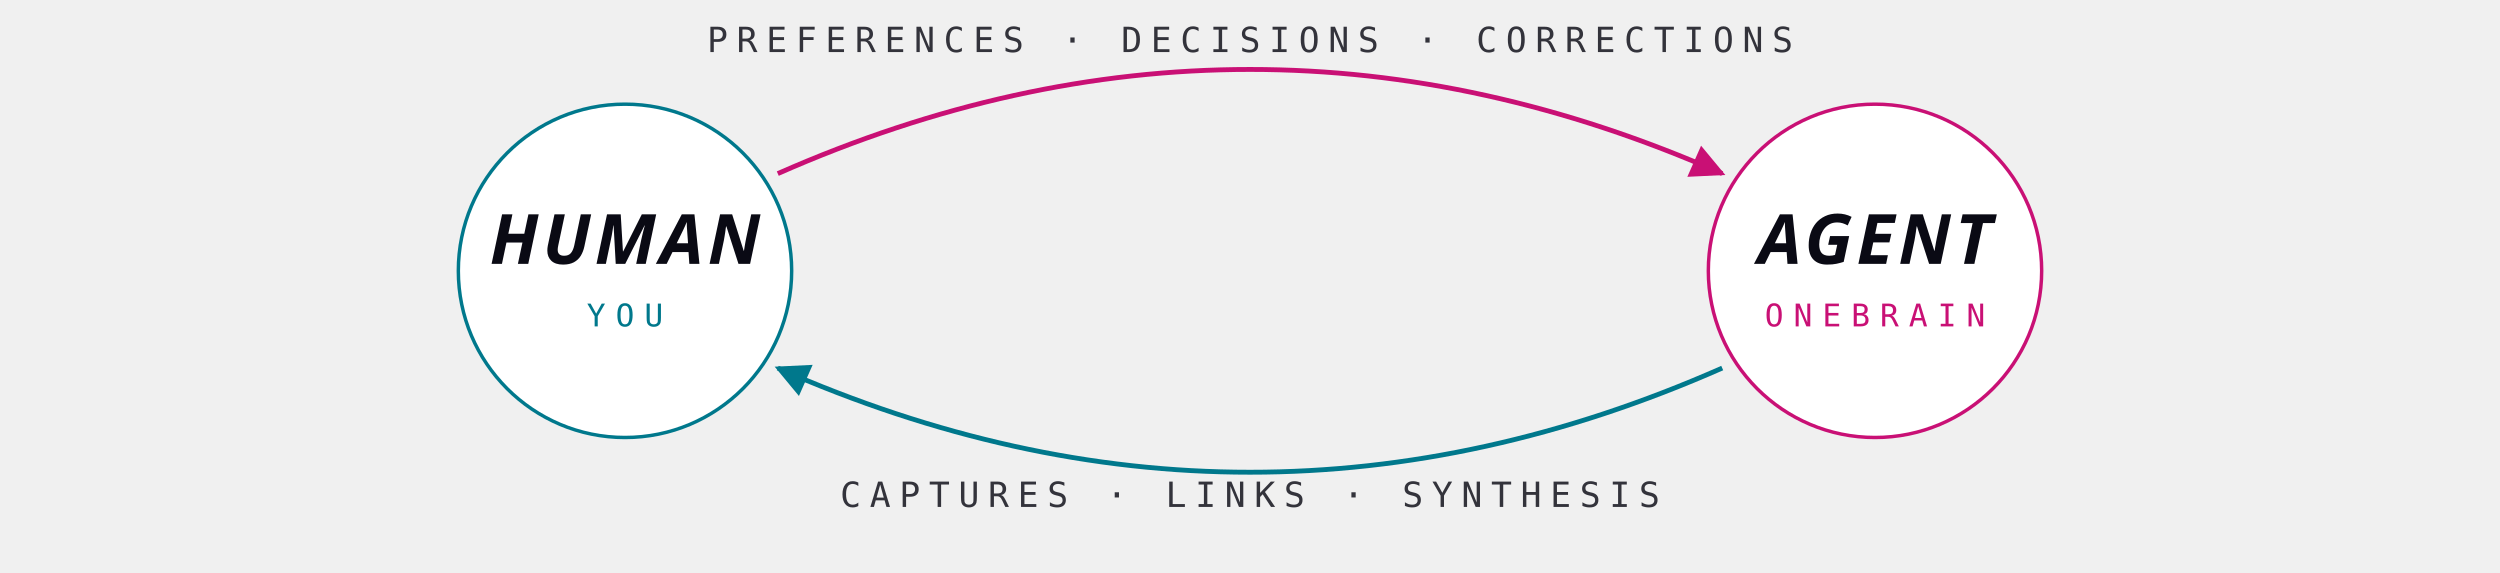
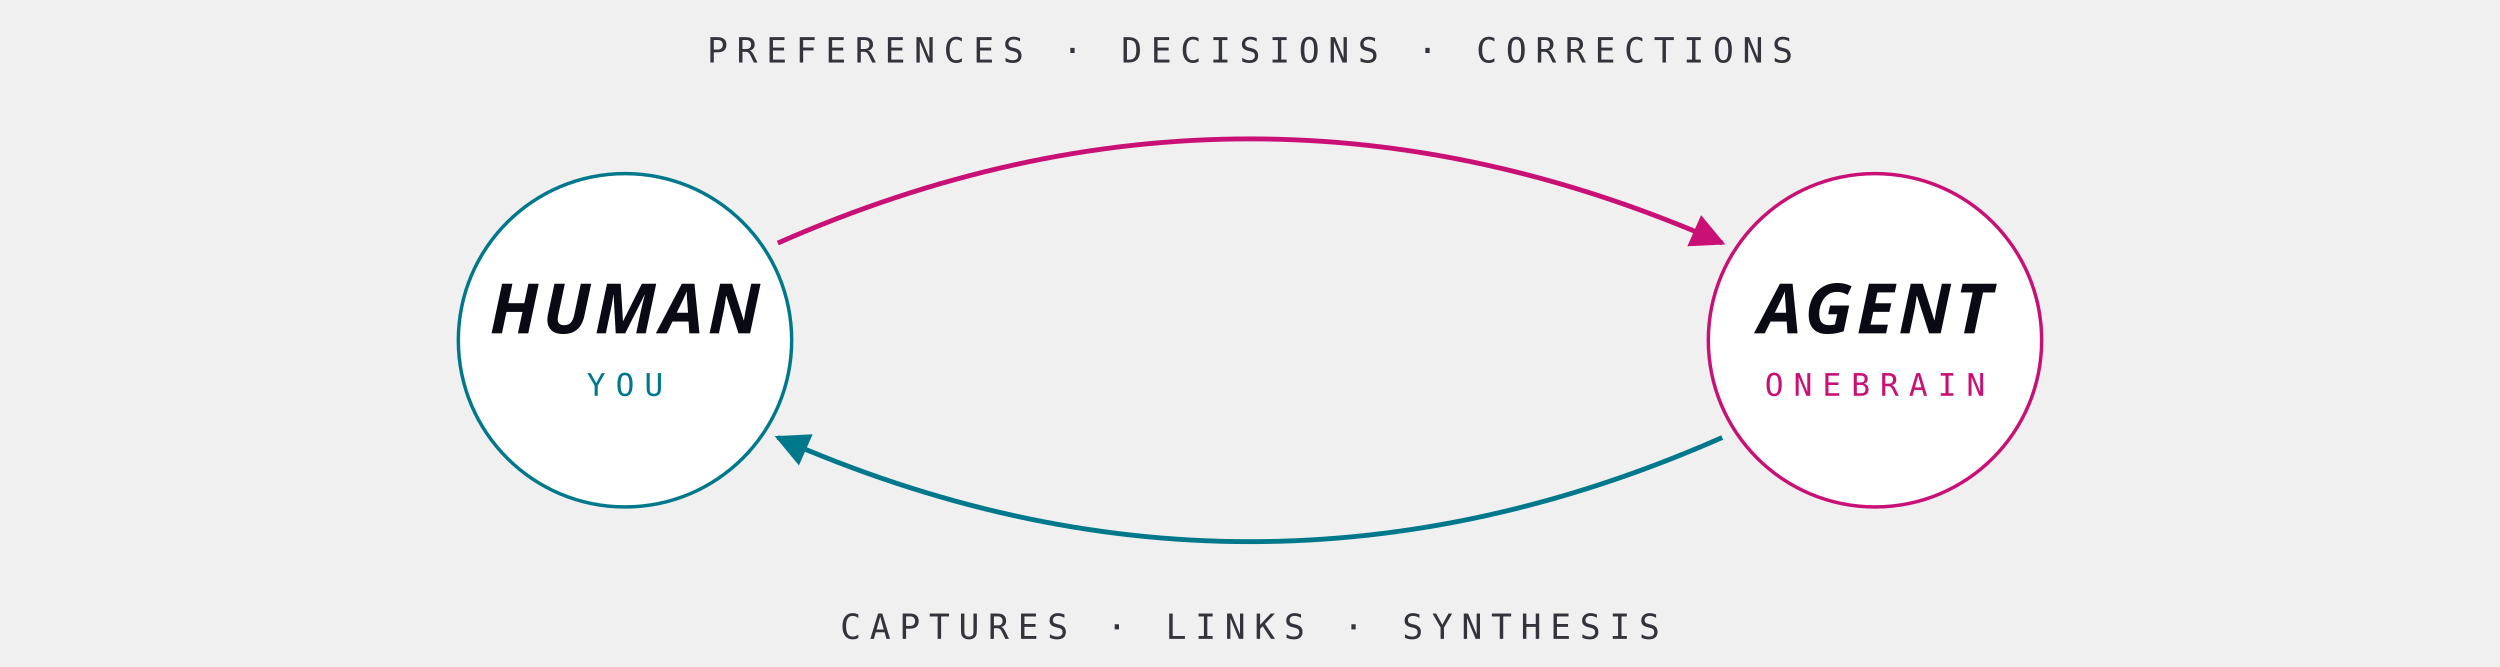
- <svg xmlns="http://www.w3.org/2000/svg" viewBox="0 80 720 165" width="720" height="165" role="img" aria-labelledby="title desc" font-family="'Chakra Petch', 'Inter', ui-sans-serif, system-ui, sans-serif">
+ <svg xmlns="http://www.w3.org/2000/svg" viewBox="0 60 720 192" width="720" height="192" role="img" aria-labelledby="title desc" font-family="'Chakra Petch', 'Inter', ui-sans-serif, system-ui, sans-serif">
  <style>
    .text-strong { fill: #0a0a14; }
    .text-soft   { fill: rgba(10,10,20,0.82); }
    .text-fade   { fill: rgba(10,10,20,0.55); }
    .text-mute   { fill: rgba(10,10,20,0.38); }
    .frame-corner { stroke: rgba(10,10,20,0.40); }
    .grid-line    { stroke: rgba(10,10,20,0.07); }
    .divider      { stroke: rgba(10,10,20,0.18); }

    .arc-down   { animation: arc-pulse 5s linear infinite; }
    .arc-up     { animation: arc-pulse 5s linear infinite; animation-delay: 2.5s; }
    @keyframes arc-pulse {
      0%, 35%, 100% { opacity: 0.55; }
      8%            { opacity: 1; }
    }

    .core-h { animation: core-h-breathe 6s ease-in-out infinite; transform-origin: 0 0; }
    .core-a { animation: core-a-breathe 6s ease-in-out infinite; animation-delay: 3s; transform-origin: 0 0; }
    @keyframes core-h-breathe {
      0%, 100% { stroke-width: 1.5; stroke-opacity: 0.7; }
      50%      { stroke-width: 2.5; stroke-opacity: 1.0; }
    }
    @keyframes core-a-breathe {
      0%, 100% { stroke-width: 1.5; stroke-opacity: 0.7; }
      50%      { stroke-width: 2.5; stroke-opacity: 1.0; }
    }

    @media (prefers-reduced-motion: reduce) {
      .arc-down, .arc-up, .core-h, .core-a { animation: none; opacity: 0.7; }
    }
  </style>
  <defs>
    <pattern id="grid-pattern" width="40" height="40" patternUnits="userSpaceOnUse">
      <path d="M 40 0 L 0 0 0 40" fill="none" class="grid-line" stroke-width="0.5" />
    </pattern>
    <marker id="ah-pink" viewBox="0 0 10 10" refX="9" refY="5" markerWidth="7" markerHeight="7" orient="auto-start-reverse">
      <path d="M 0 0 L 10 5 L 0 10 z" fill="#c91075" />
    </marker>
    <marker id="ah-cyan" viewBox="0 0 10 10" refX="9" refY="5" markerWidth="7" markerHeight="7" orient="auto-start-reverse">
      <path d="M 0 0 L 10 5 L 0 10 z" fill="#00788c" />
    </marker>
  </defs>
  <g transform="translate(180,158)">
    <circle class="core-h" cx="0" cy="0" r="48" fill="#ffffff" stroke="#00788c" />
    <text x="0" y="-2" text-anchor="middle" font-family="'Chakra Petch', sans-serif" font-style="italic" font-weight="700" font-size="20" letter-spacing="0.06em" class="text-strong">HUMAN</text>
    <text x="0" y="16" text-anchor="middle" font-family="'JetBrains Mono', monospace" font-size="9" letter-spacing="0.32em" fill="#00788c">YOU</text>
  </g>
  <g transform="translate(540,158)">
    <circle class="core-a" cx="0" cy="0" r="48" fill="#ffffff" stroke="#c91075" />
    <text x="0" y="-2" text-anchor="middle" font-family="'Chakra Petch', sans-serif" font-style="italic" font-weight="700" font-size="20" letter-spacing="0.06em" class="text-strong">AGENT</text>
    <text x="0" y="16" text-anchor="middle" font-family="'JetBrains Mono', monospace" font-size="9" letter-spacing="0.32em" fill="#c91075">ONEBRAIN</text>
  </g>
  <g class="arc-down">
    <path d="M 224 130 Q 360 70 496 130" fill="none" stroke="#c91075" stroke-width="1.4" marker-end="url(#ah-pink)" />
-     <text x="360" y="95" text-anchor="middle" font-family="'JetBrains Mono', monospace" font-size="10" letter-spacing="0.25em" class="text-soft">PREFERENCES · DECISIONS · CORRECTIONS</text>
+     <text x="360" y="78" text-anchor="middle" font-family="'JetBrains Mono', monospace" font-size="10" letter-spacing="0.25em" class="text-soft">PREFERENCES · DECISIONS · CORRECTIONS</text>
  </g>
  <g class="arc-up">
    <path d="M 496 186 Q 360 246 224 186" fill="none" stroke="#00788c" stroke-width="1.4" marker-end="url(#ah-cyan)" />
-     <text x="360" y="226" text-anchor="middle" font-family="'JetBrains Mono', monospace" font-size="10" letter-spacing="0.25em" class="text-soft">CAPTURES · LINKS · SYNTHESIS</text>
+     <text x="360" y="244" text-anchor="middle" font-family="'JetBrains Mono', monospace" font-size="10" letter-spacing="0.25em" class="text-soft">CAPTURES · LINKS · SYNTHESIS</text>
  </g>
</svg>
